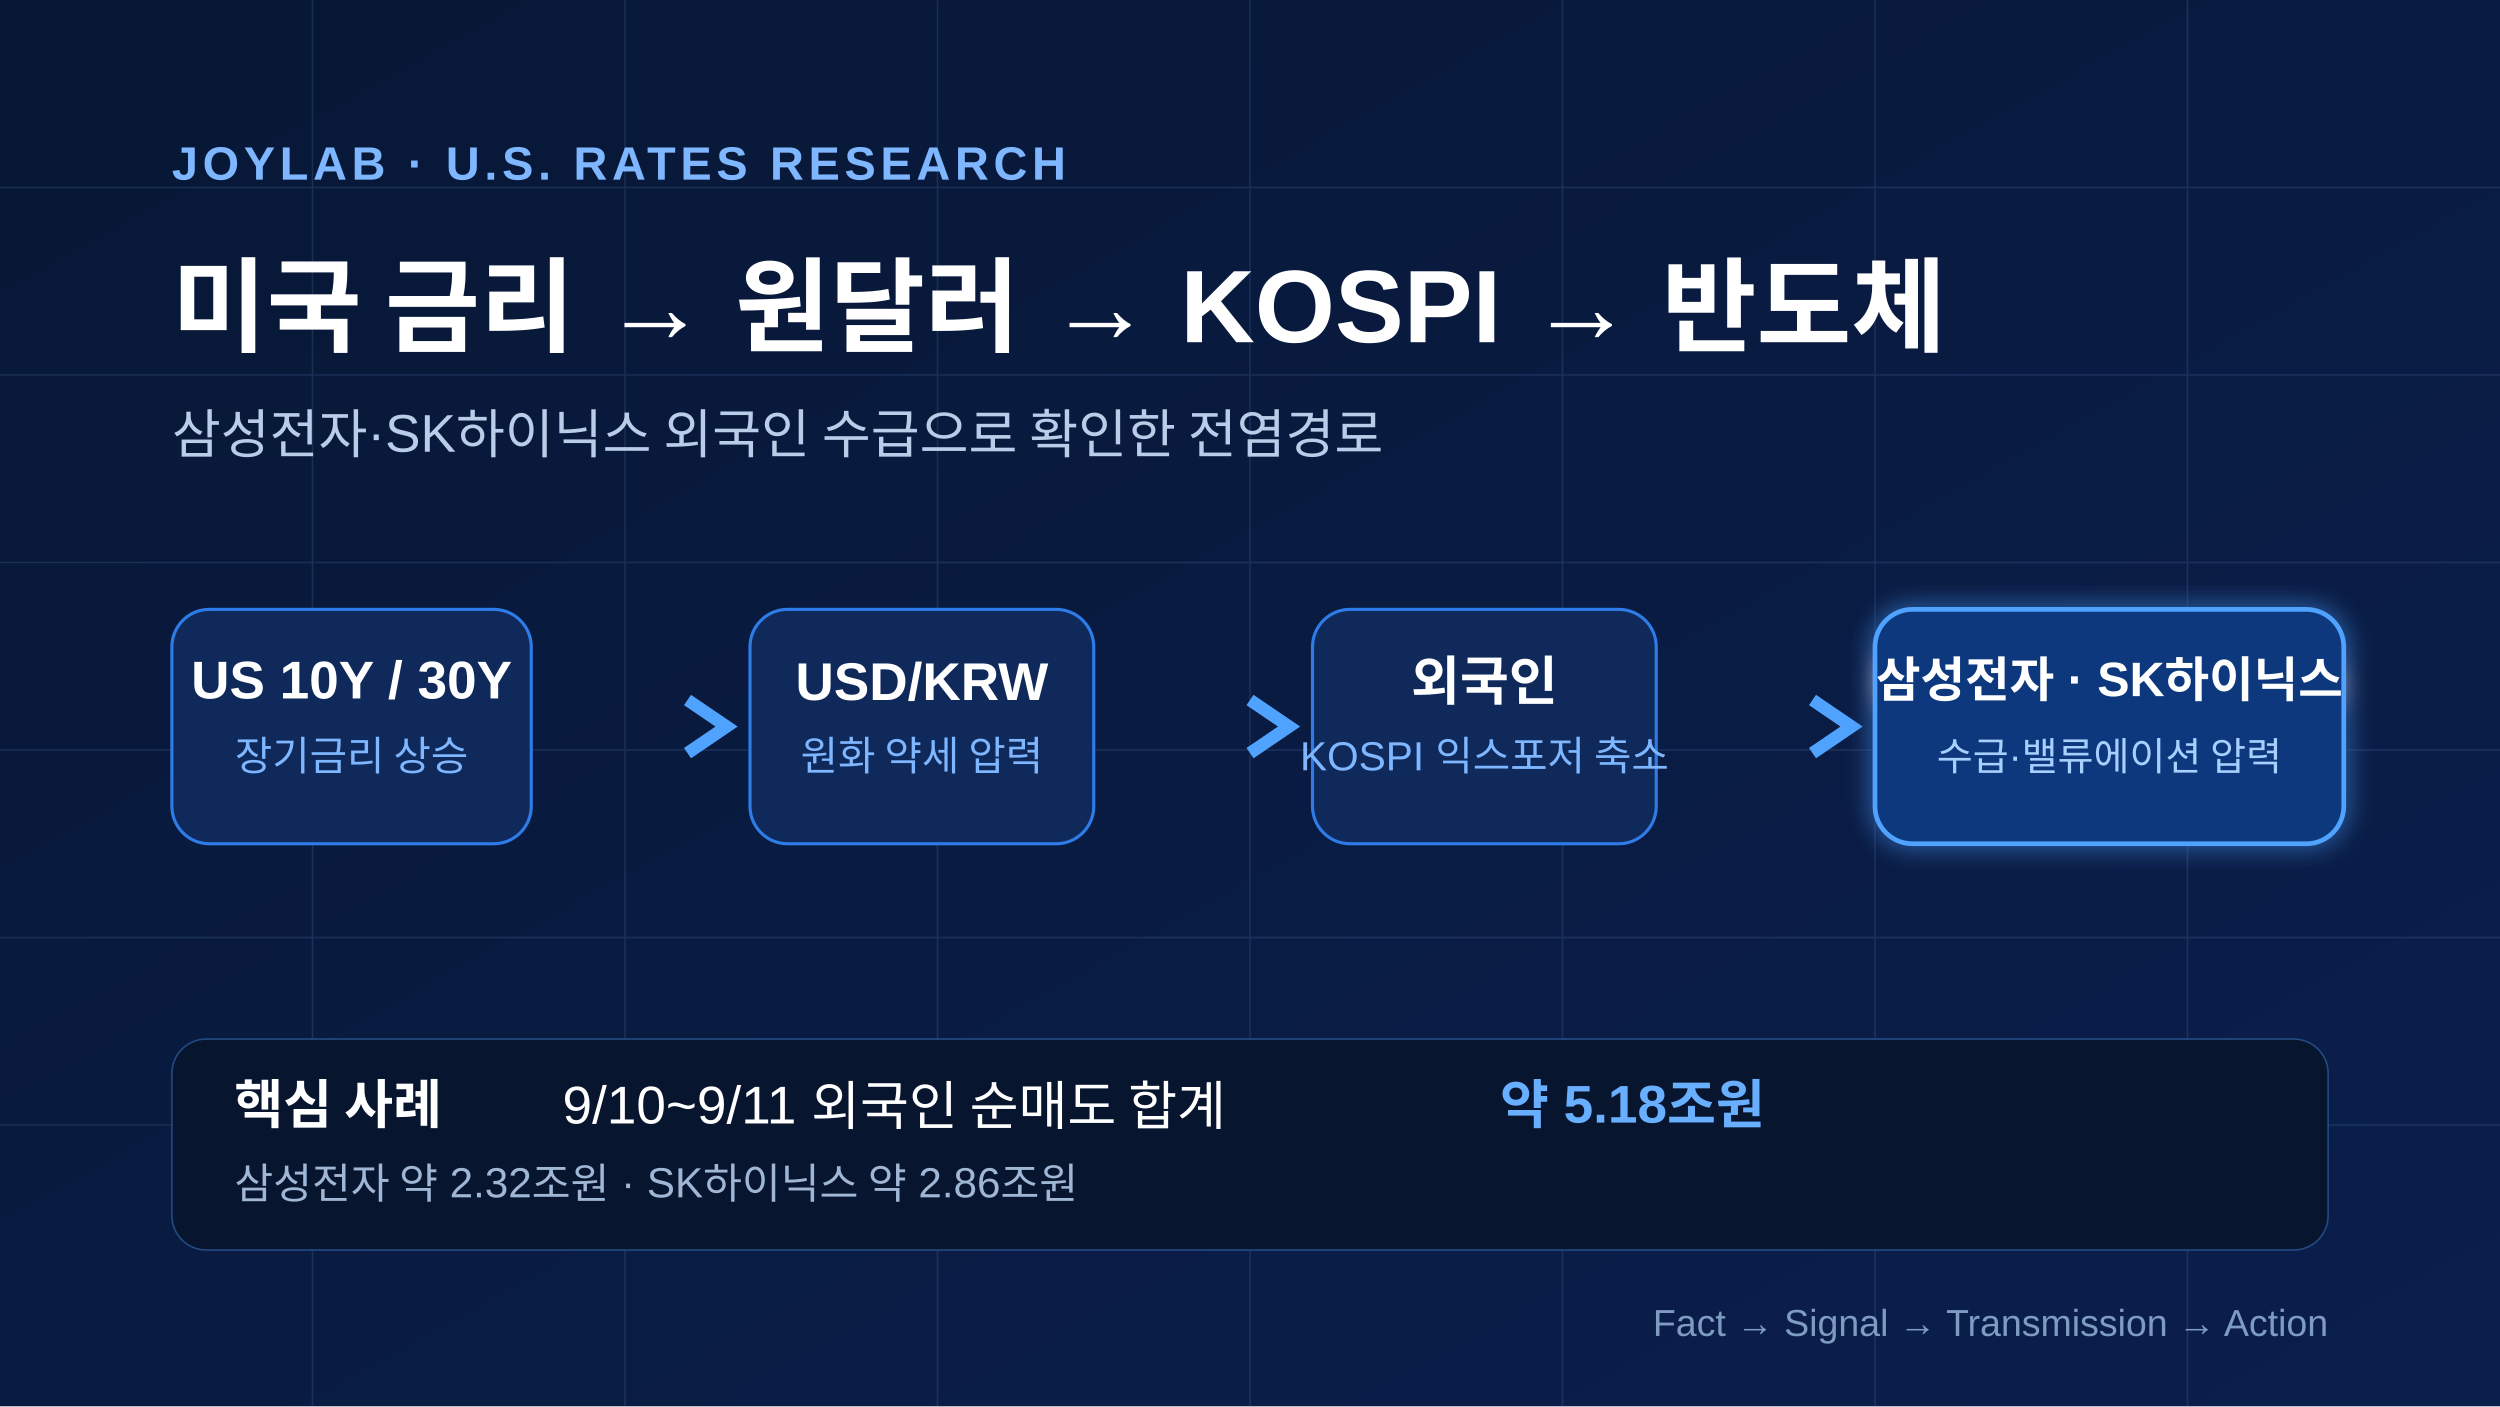
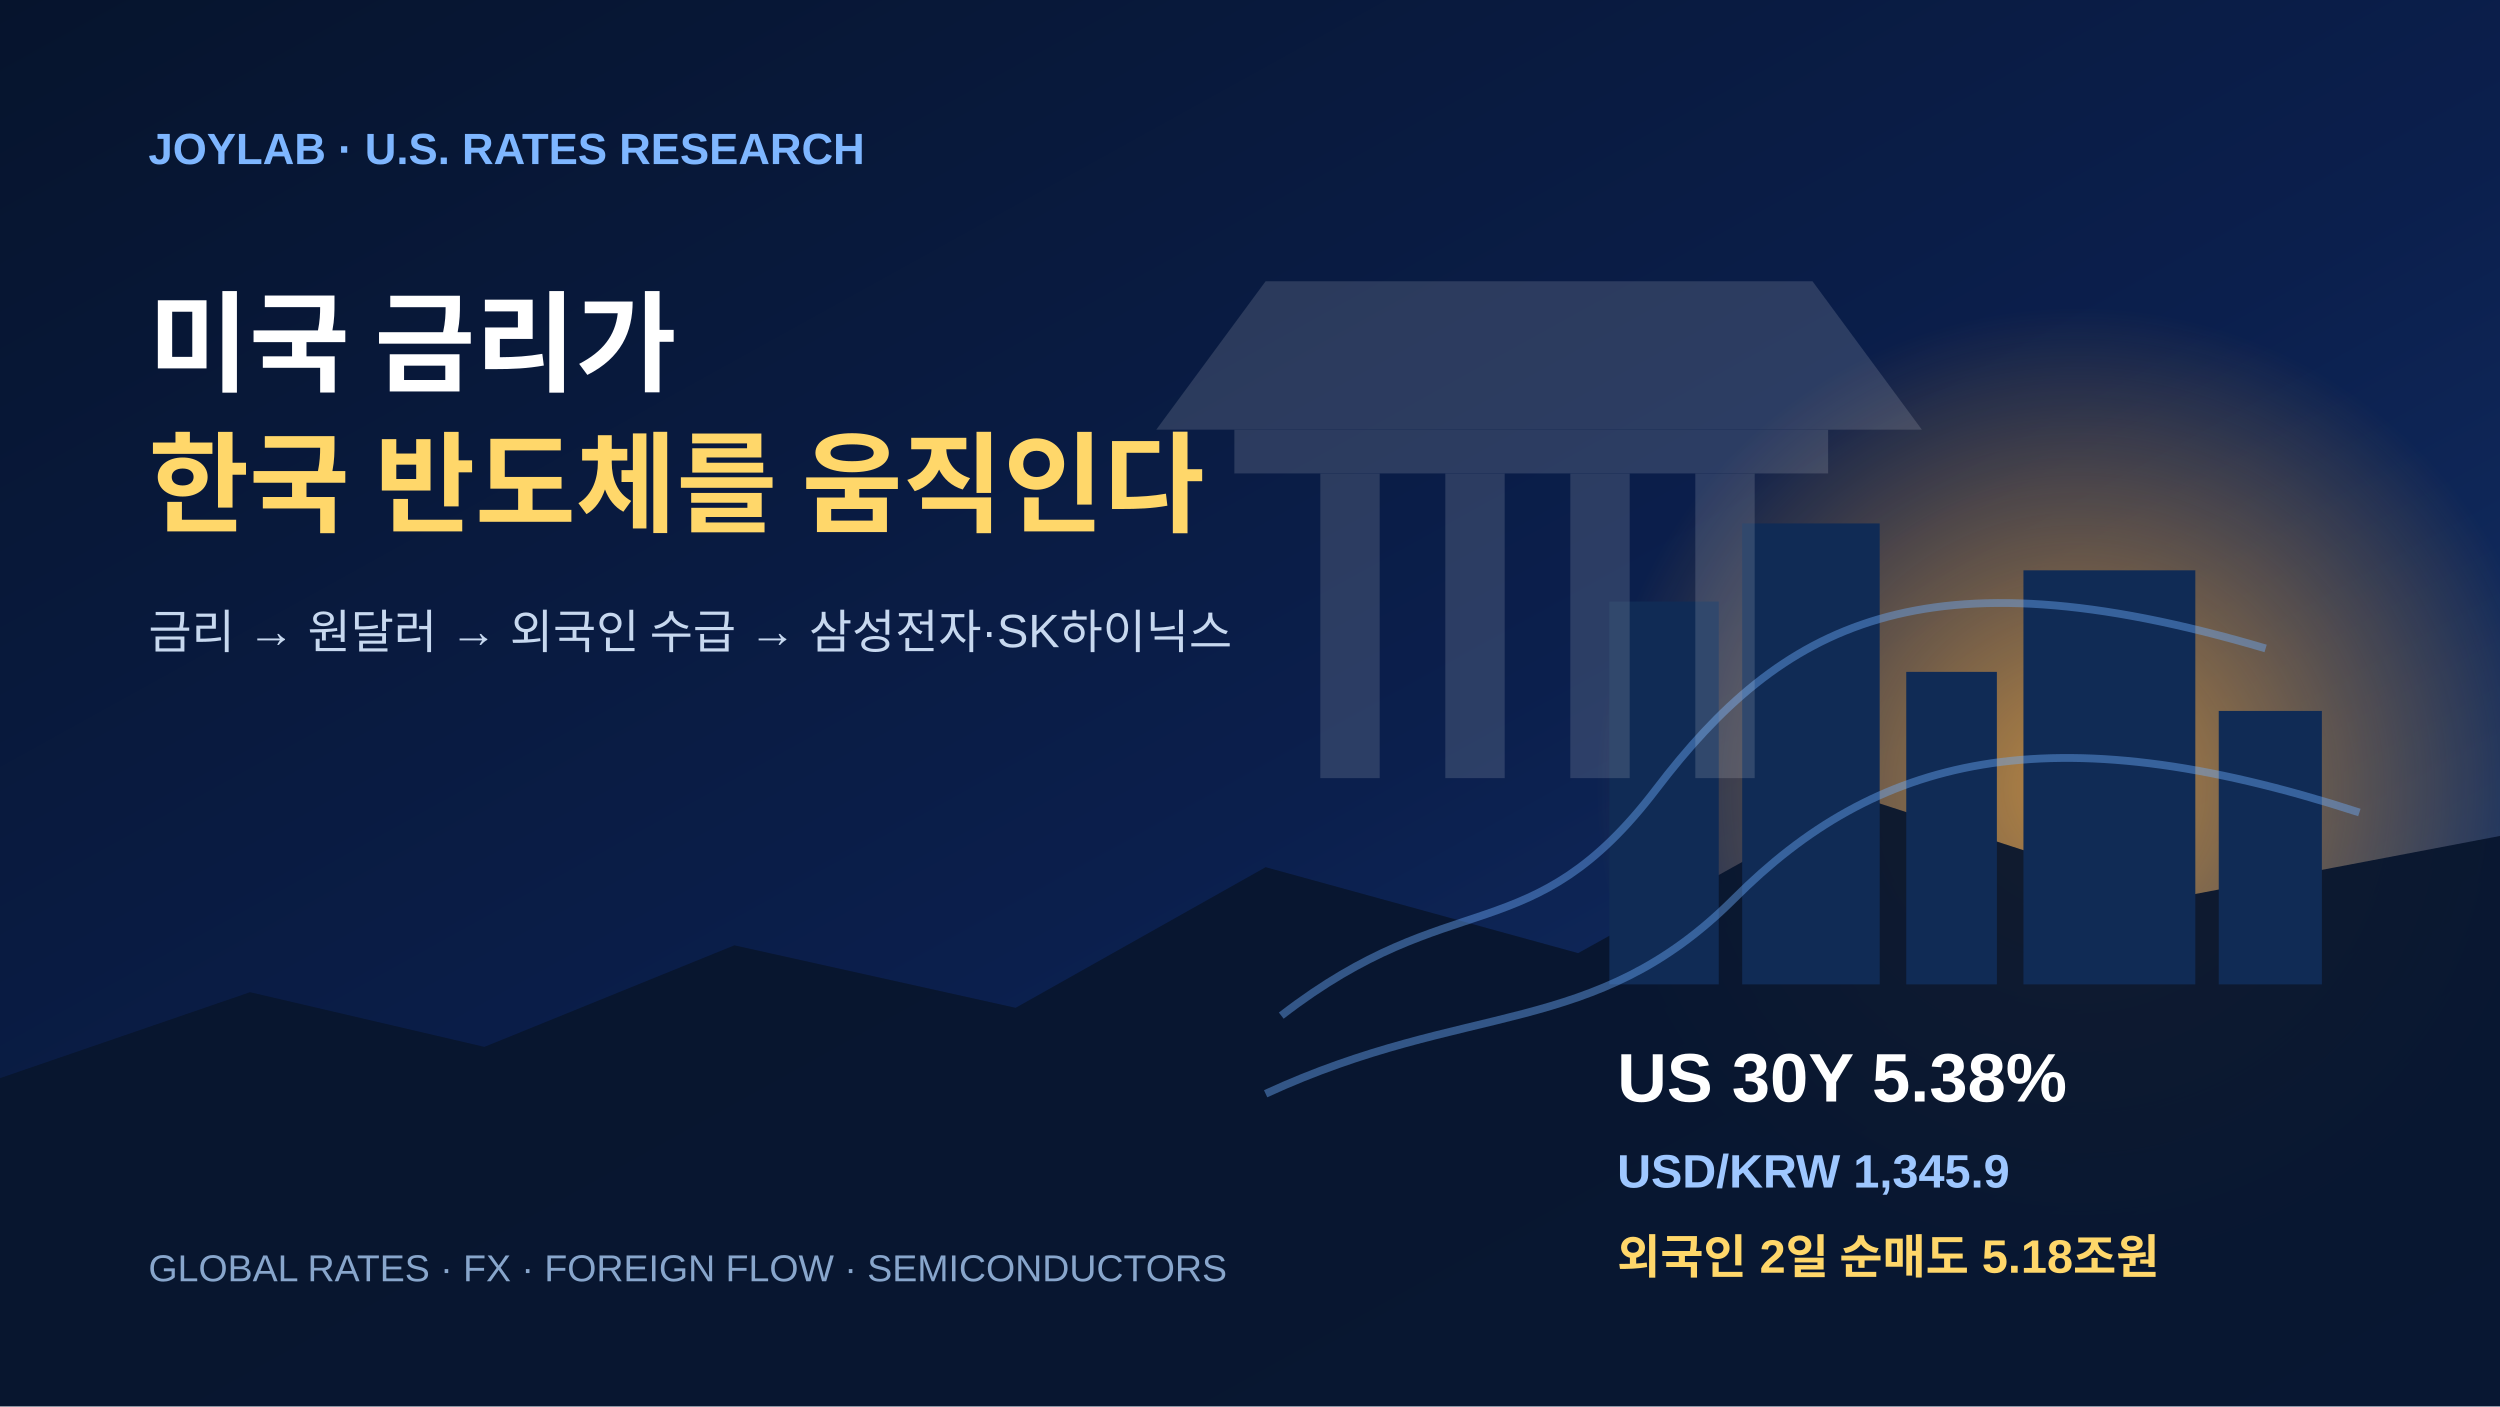
- <svg xmlns="http://www.w3.org/2000/svg" width="1600" height="900" viewBox="0 0 1600 900" role="img" aria-labelledby="title desc">
+ <svg xmlns="http://www.w3.org/2000/svg" width="1600" height="900" viewBox="0 0 1600 900">
  <defs>
    <linearGradient id="bg" x1="0" y1="0" x2="1" y2="1">
-       <stop offset="0" stop-color="#071735" />
-       <stop offset="1" stop-color="#0B1F4D" />
+       <stop stop-color="#06142D" />
+       <stop offset=".55" stop-color="#0B1F4D" />
+       <stop offset="1" stop-color="#173A73" />
    </linearGradient>
-     <linearGradient id="line" x1="0" y1="0" x2="1" y2="0">
-       <stop offset="0" stop-color="#4FA3FF" />
-       <stop offset="1" stop-color="#1677FF" />
-     </linearGradient>
-     <filter id="glow">
-       <feGaussianBlur stdDeviation="8" result="b" />
-       <feMerge>
-         <feMergeNode in="b" />
-         <feMergeNode in="SourceGraphic" />
-       </feMerge>
-     </filter>
+     <radialGradient id="sun">
+       <stop stop-color="#F2A63B" stop-opacity=".75" />
+       <stop offset="1" stop-color="#F2A63B" stop-opacity="0" />
+     </radialGradient>
  </defs>
  <rect width="1600" height="900" fill="url(#bg)" />
-   <g opacity=".13" stroke="#8EBEFF">
-     <path d="M0 120H1600M0 240H1600M0 360H1600M0 480H1600M0 600H1600M0 720H1600" />
-     <path d="M200 0V900M400 0V900M600 0V900M800 0V900M1000 0V900M1200 0V900M1400 0V900" />
+   <circle cx="1330" cy="505" r="310" fill="url(#sun)" />
+   <path d="M0 690L160 635L310 670L470 605L650 645L810 555L1010 610L1190 510L1390 575L1600 535V900H0Z" fill="#07152E" opacity=".94" />
+   <g fill="#102B55">
+     <rect x="1030" y="385" width="70" height="245" />
+     <rect x="1115" y="335" width="88" height="295" />
+     <rect x="1220" y="430" width="58" height="200" />
+     <rect x="1295" y="365" width="110" height="265" />
+     <rect x="1420" y="455" width="66" height="175" />
  </g>
-   <text x="110" y="115" fill="#7EB6FF" font-family="Arial, sans-serif" font-size="30" font-weight="700" letter-spacing="3">JOYLAB · U.S. RATES RESEARCH</text>
-   <text x="110" y="220" fill="#FFFFFF" font-family="Arial, sans-serif" font-size="66" font-weight="800">미국 금리 → 원달러 → KOSPI → 반도체</text>
-   <text x="110" y="290" fill="#B9CCE8" font-family="Arial, sans-serif" font-size="34">삼성전자·SK하이닉스 외국인 수급으로 확인한 전염경로</text>
-   <g transform="translate(110 390)">
-     <g>
-       <rect x="0" y="0" rx="24" width="230" height="150" fill="#10295B" stroke="#2E7CE8" stroke-width="2" />
-       <text x="115" y="57" text-anchor="middle" fill="#FFFFFF" font-family="Arial, sans-serif" font-size="34" font-weight="800">US 10Y / 30Y</text>
-       <text x="115" y="103" text-anchor="middle" fill="#7EB6FF" font-family="Arial, sans-serif" font-size="26">장기금리 상승</text>
-     </g>
-     <path d="M250 75H345" stroke="url(#line)" stroke-width="8" stroke-linecap="round" />
-     <path d="M330 58L355 75L330 92" fill="none" stroke="#4FA3FF" stroke-width="8" />
-     <g transform="translate(370 0)">
-       <rect x="0" y="0" rx="24" width="220" height="150" fill="#10295B" stroke="#2E7CE8" stroke-width="2" />
-       <text x="110" y="58" text-anchor="middle" fill="#FFFFFF" font-family="Arial, sans-serif" font-size="34" font-weight="800">USD/KRW</text>
-       <text x="110" y="103" text-anchor="middle" fill="#7EB6FF" font-family="Arial, sans-serif" font-size="26">원화 약세 압력</text>
-     </g>
-     <path d="M610 75H705" stroke="url(#line)" stroke-width="8" stroke-linecap="round" />
-     <path d="M690 58L715 75L690 92" fill="none" stroke="#4FA3FF" stroke-width="8" />
-     <g transform="translate(730 0)">
-       <rect x="0" y="0" rx="24" width="220" height="150" fill="#10295B" stroke="#2E7CE8" stroke-width="2" />
-       <text x="110" y="58" text-anchor="middle" fill="#FFFFFF" font-family="Arial, sans-serif" font-size="34" font-weight="800">외국인</text>
-       <text x="110" y="103" text-anchor="middle" fill="#7EB6FF" font-family="Arial, sans-serif" font-size="26">KOSPI 익스포저 축소</text>
-     </g>
-     <path d="M970 75H1065" stroke="url(#line)" stroke-width="8" stroke-linecap="round" />
-     <path d="M1050 58L1075 75L1050 92" fill="none" stroke="#4FA3FF" stroke-width="8" />
-     <g transform="translate(1090 0)" filter="url(#glow)">
-       <rect x="0" y="0" rx="24" width="300" height="150" fill="#0C397E" stroke="#4FA3FF" stroke-width="3" />
-       <text x="150" y="56" text-anchor="middle" fill="#FFFFFF" font-family="Arial, sans-serif" font-size="31" font-weight="800">삼성전자 · SK하이닉스</text>
-       <text x="150" y="103" text-anchor="middle" fill="#A8D0FF" font-family="Arial, sans-serif" font-size="25">수급·밸류에이션 압력</text>
-     </g>
+   <g opacity=".42" stroke="#6EAFFF" stroke-width="5" fill="none">
+     <path d="M820 650 C930 565 980 610 1060 505 S1230 350 1450 415" />
+     <path d="M810 700 C940 640 1020 665 1110 575 S1310 455 1510 520" />
  </g>
-   <g transform="translate(110 665)">
-     <rect x="0" y="0" width="1380" height="135" rx="22" fill="#08152F" stroke="#234B84" />
-     <text x="40" y="54" fill="#FFFFFF" font-family="Arial, sans-serif" font-size="34" font-weight="800">핵심 사례</text>
-     <text x="250" y="54" fill="#FFFFFF" font-family="Arial, sans-serif" font-size="34">9/10~9/11 외국인 순매도 합계</text>
-     <text x="850" y="54" fill="#69AFFF" font-family="Arial, sans-serif" font-size="34" font-weight="800">약 5.18조원</text>
-     <text x="40" y="102" fill="#9FB7D5" font-family="Arial, sans-serif" font-size="27">삼성전자 약 2.32조원 · SK하이닉스 약 2.86조원</text>
+   <g opacity=".14" fill="#fff">
+     <path d="M810 180h350l70 95H740z" />
+     <rect x="790" y="275" width="380" height="28" />
+     <rect x="845" y="303" width="38" height="195" />
+     <rect x="925" y="303" width="38" height="195" />
+     <rect x="1005" y="303" width="38" height="195" />
+     <rect x="1085" y="303" width="38" height="195" />
  </g>
-   <text x="1490" y="855" text-anchor="end" fill="#7E9BC2" font-family="Arial, sans-serif" font-size="24">Fact → Signal → Transmission → Action</text>
+   <text x="95" y="105" fill="#7EB6FF" font-family="Arial,sans-serif" font-size="28" font-weight="700">JOYLAB · U.S. RATES RESEARCH</text>
+   <text x="95" y="245" fill="#fff" font-family="Arial,sans-serif" font-size="70" font-weight="800">미국 금리가</text>
+   <text x="95" y="335" fill="#FFD76A" font-family="Arial,sans-serif" font-size="70" font-weight="800">한국 반도체를 움직인다</text>
+   <text x="95" y="415" fill="#C7D8EF" font-family="Arial,sans-serif" font-size="30">금리 → 원달러 → 외국인 수급 → 삼성전자·SK하이닉스</text>
+   <text x="1035" y="705" fill="#fff" font-family="Arial,sans-serif" font-size="44" font-weight="800">US 30Y 5.38%</text>
+   <text x="1035" y="760" fill="#9EC7FF" font-family="Arial,sans-serif" font-size="30" font-weight="700">USD/KRW 1,345.9</text>
+   <text x="1035" y="815" fill="#FFD76A" font-family="Arial,sans-serif" font-size="30" font-weight="700">외국인 2일 순매도 5.18조원</text>
+   <text x="95" y="820" fill="#88A6CC" font-family="Arial,sans-serif" font-size="24">GLOBAL RATES · FX · FOREIGN FLOW · SEMICONDUCTORS</text>
</svg>
